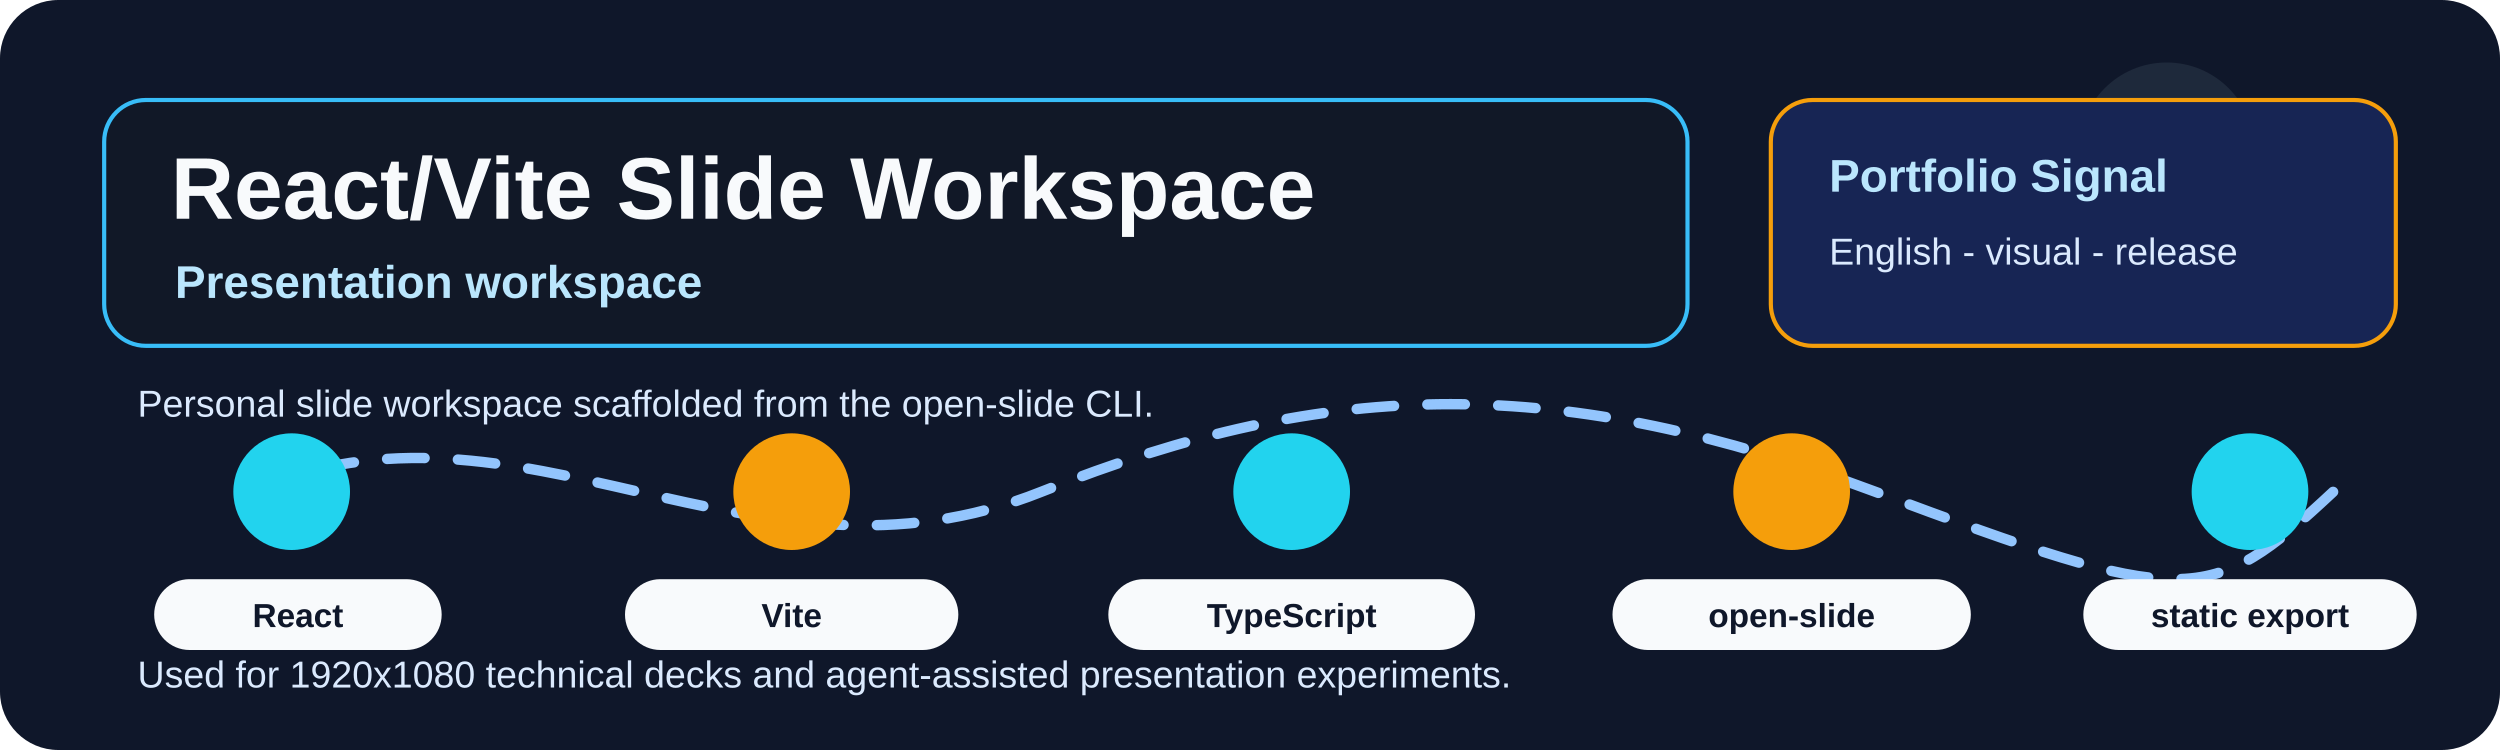
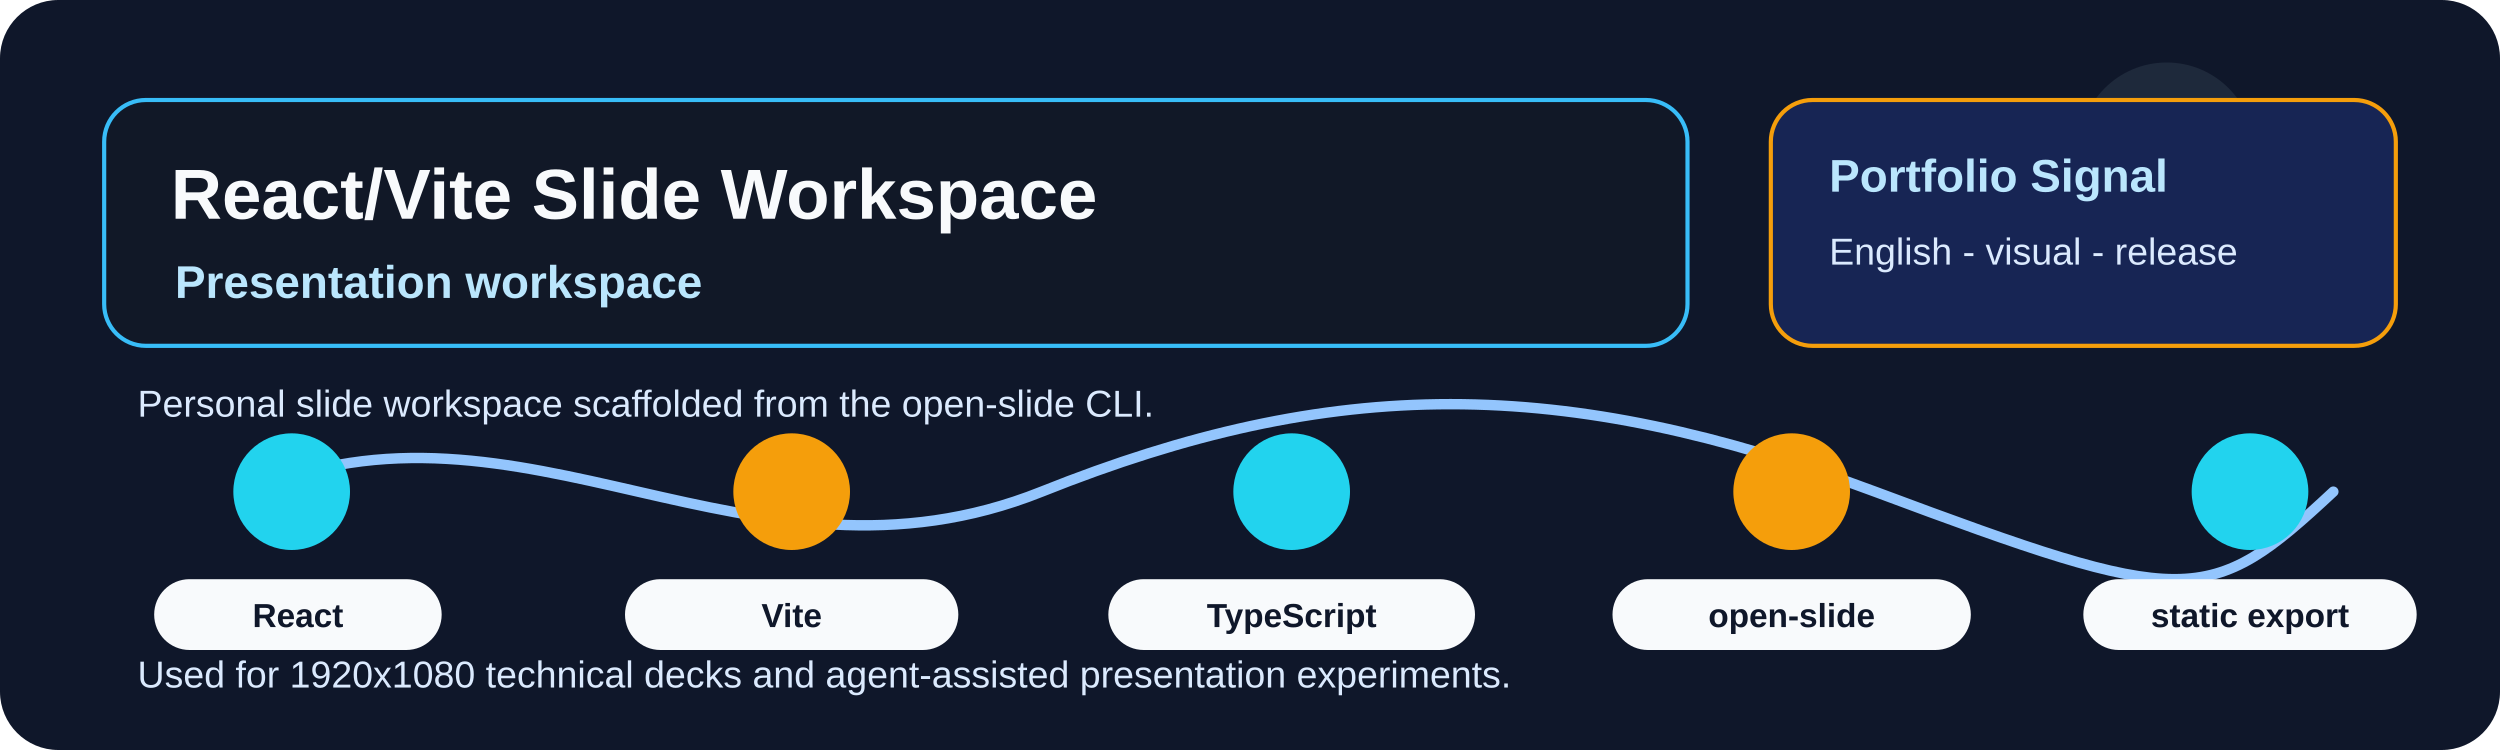
<svg xmlns="http://www.w3.org/2000/svg" width="1200" height="360" viewBox="0 0 1200 360" role="img" aria-labelledby="title desc">
  <style>
    .bg { fill: #0f172a; }
    .panel { fill: #111827; stroke: #38bdf8; stroke-width: 2; }
    .panel2 { fill: #172554; stroke: #f59e0b; stroke-width: 2; }
-     .title { font: 800 42px Segoe UI, Arial, sans-serif; fill: #f8fafc; }
+     .title { font: 800 34px Segoe UI, Arial, sans-serif; fill: #f8fafc; }
    .subtitle { font: 600 22px Segoe UI, Arial, sans-serif; fill: #bae6fd; }
    .body { font: 500 18px Segoe UI, Arial, sans-serif; fill: #dbeafe; }
    .small { font: 700 16px Segoe UI, Arial, sans-serif; fill: #0f172a; }
    .chip { fill: #f8fafc; }
    .node { fill: #22d3ee; }
    .node2 { fill: #f59e0b; }
-     .wire { stroke: #93c5fd; stroke-width: 5; stroke-linecap: round; stroke-dasharray: 18 16; animation: dash 3s linear infinite; }
+     .wire { stroke: #93c5fd; stroke-width: 5; stroke-linecap: round; }
    .pulse { animation: pulse 2.4s ease-in-out infinite; transform-origin: center; }
-     @keyframes dash { to { stroke-dashoffset: -136; } }
    @keyframes pulse { 0%, 100% { opacity: .55; transform: scale(.96); } 50% { opacity: 1; transform: scale(1.04); } }
  </style>
  <rect class="bg" width="1200" height="360" rx="28" />
  <circle cx="1040" cy="72" r="42" fill="#1e293b" />
  <circle class="pulse" cx="1040" cy="72" r="24" fill="#38bdf8" opacity=".85" />
  <rect x="50" y="48" width="760" height="118" rx="20" class="panel" />
  <text x="82" y="105" class="title">React/Vite Slide Workspace</text>
  <text x="84" y="143" class="subtitle">Presentation workspace</text>
  <rect x="850" y="48" width="300" height="118" rx="20" class="panel2" />
  <text x="878" y="92" class="subtitle">Portfolio Signal</text>
  <text x="878" y="127" class="body">English - visual - release</text>
  <path d="M120 236 C 250 180, 360 292, 500 236 S 750 180, 900 236 S 1060 292, 1120 236" class="wire" fill="none" />
  <g>
    <circle class="node pulse" cx="140" cy="236" r="28" />
    <circle class="node2 pulse" cx="380" cy="236" r="28" />
    <circle class="node pulse" cx="620" cy="236" r="28" />
    <circle class="node2 pulse" cx="860" cy="236" r="28" />
    <circle class="node pulse" cx="1080" cy="236" r="28" />
  </g>
  <g>
    <rect x="74" y="278" width="138" height="34" rx="17" class="chip" />
    <text x="143" y="301" text-anchor="middle" class="small">React</text>
    <rect x="300" y="278" width="160" height="34" rx="17" class="chip" />
    <text x="380" y="301" text-anchor="middle" class="small">Vite</text>
    <rect x="532" y="278" width="176" height="34" rx="17" class="chip" />
    <text x="620" y="301" text-anchor="middle" class="small">TypeScript</text>
    <rect x="774" y="278" width="172" height="34" rx="17" class="chip" />
    <text x="860" y="301" text-anchor="middle" class="small">open-slide</text>
    <rect x="1000" y="278" width="160" height="34" rx="17" class="chip" />
    <text x="1080" y="301" text-anchor="middle" class="small">static export</text>
  </g>
  <text x="66" y="200" class="body">Personal slide workspace scaffolded from the open-slide CLI.</text>
  <text x="66" y="330" class="body">Used for 1920x1080 technical decks and agent-assisted presentation experiments.</text>
</svg>
